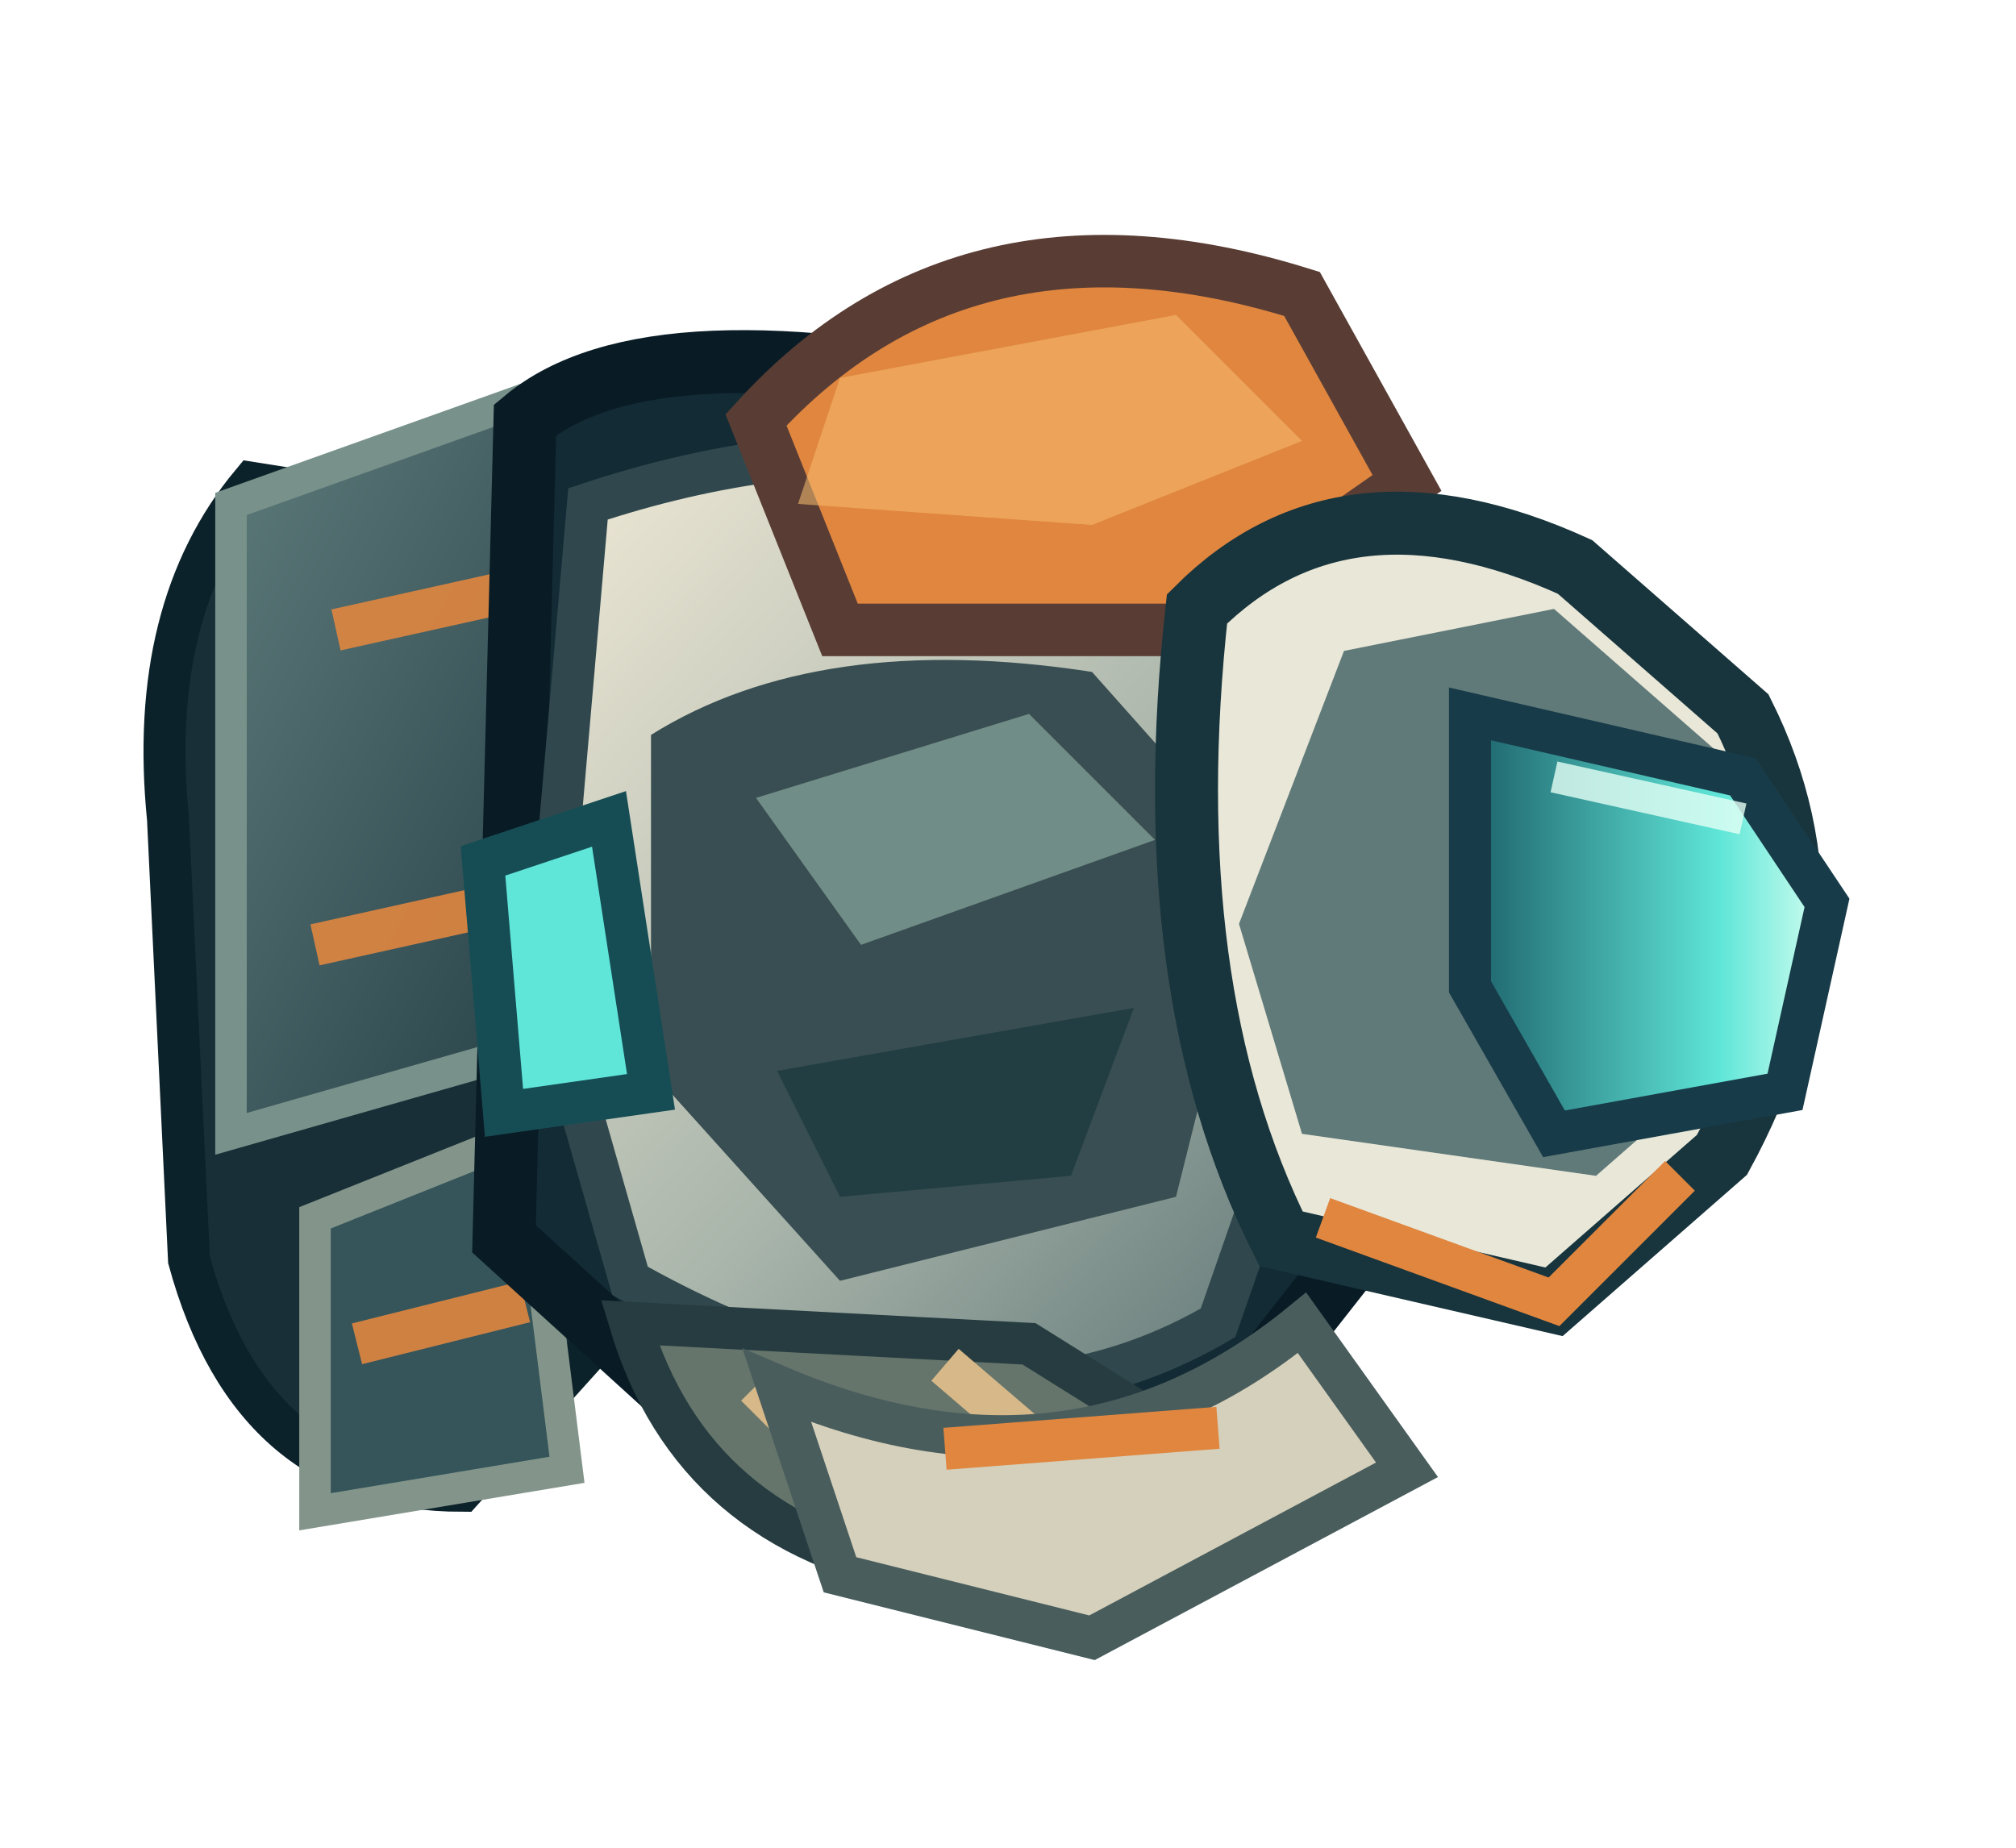
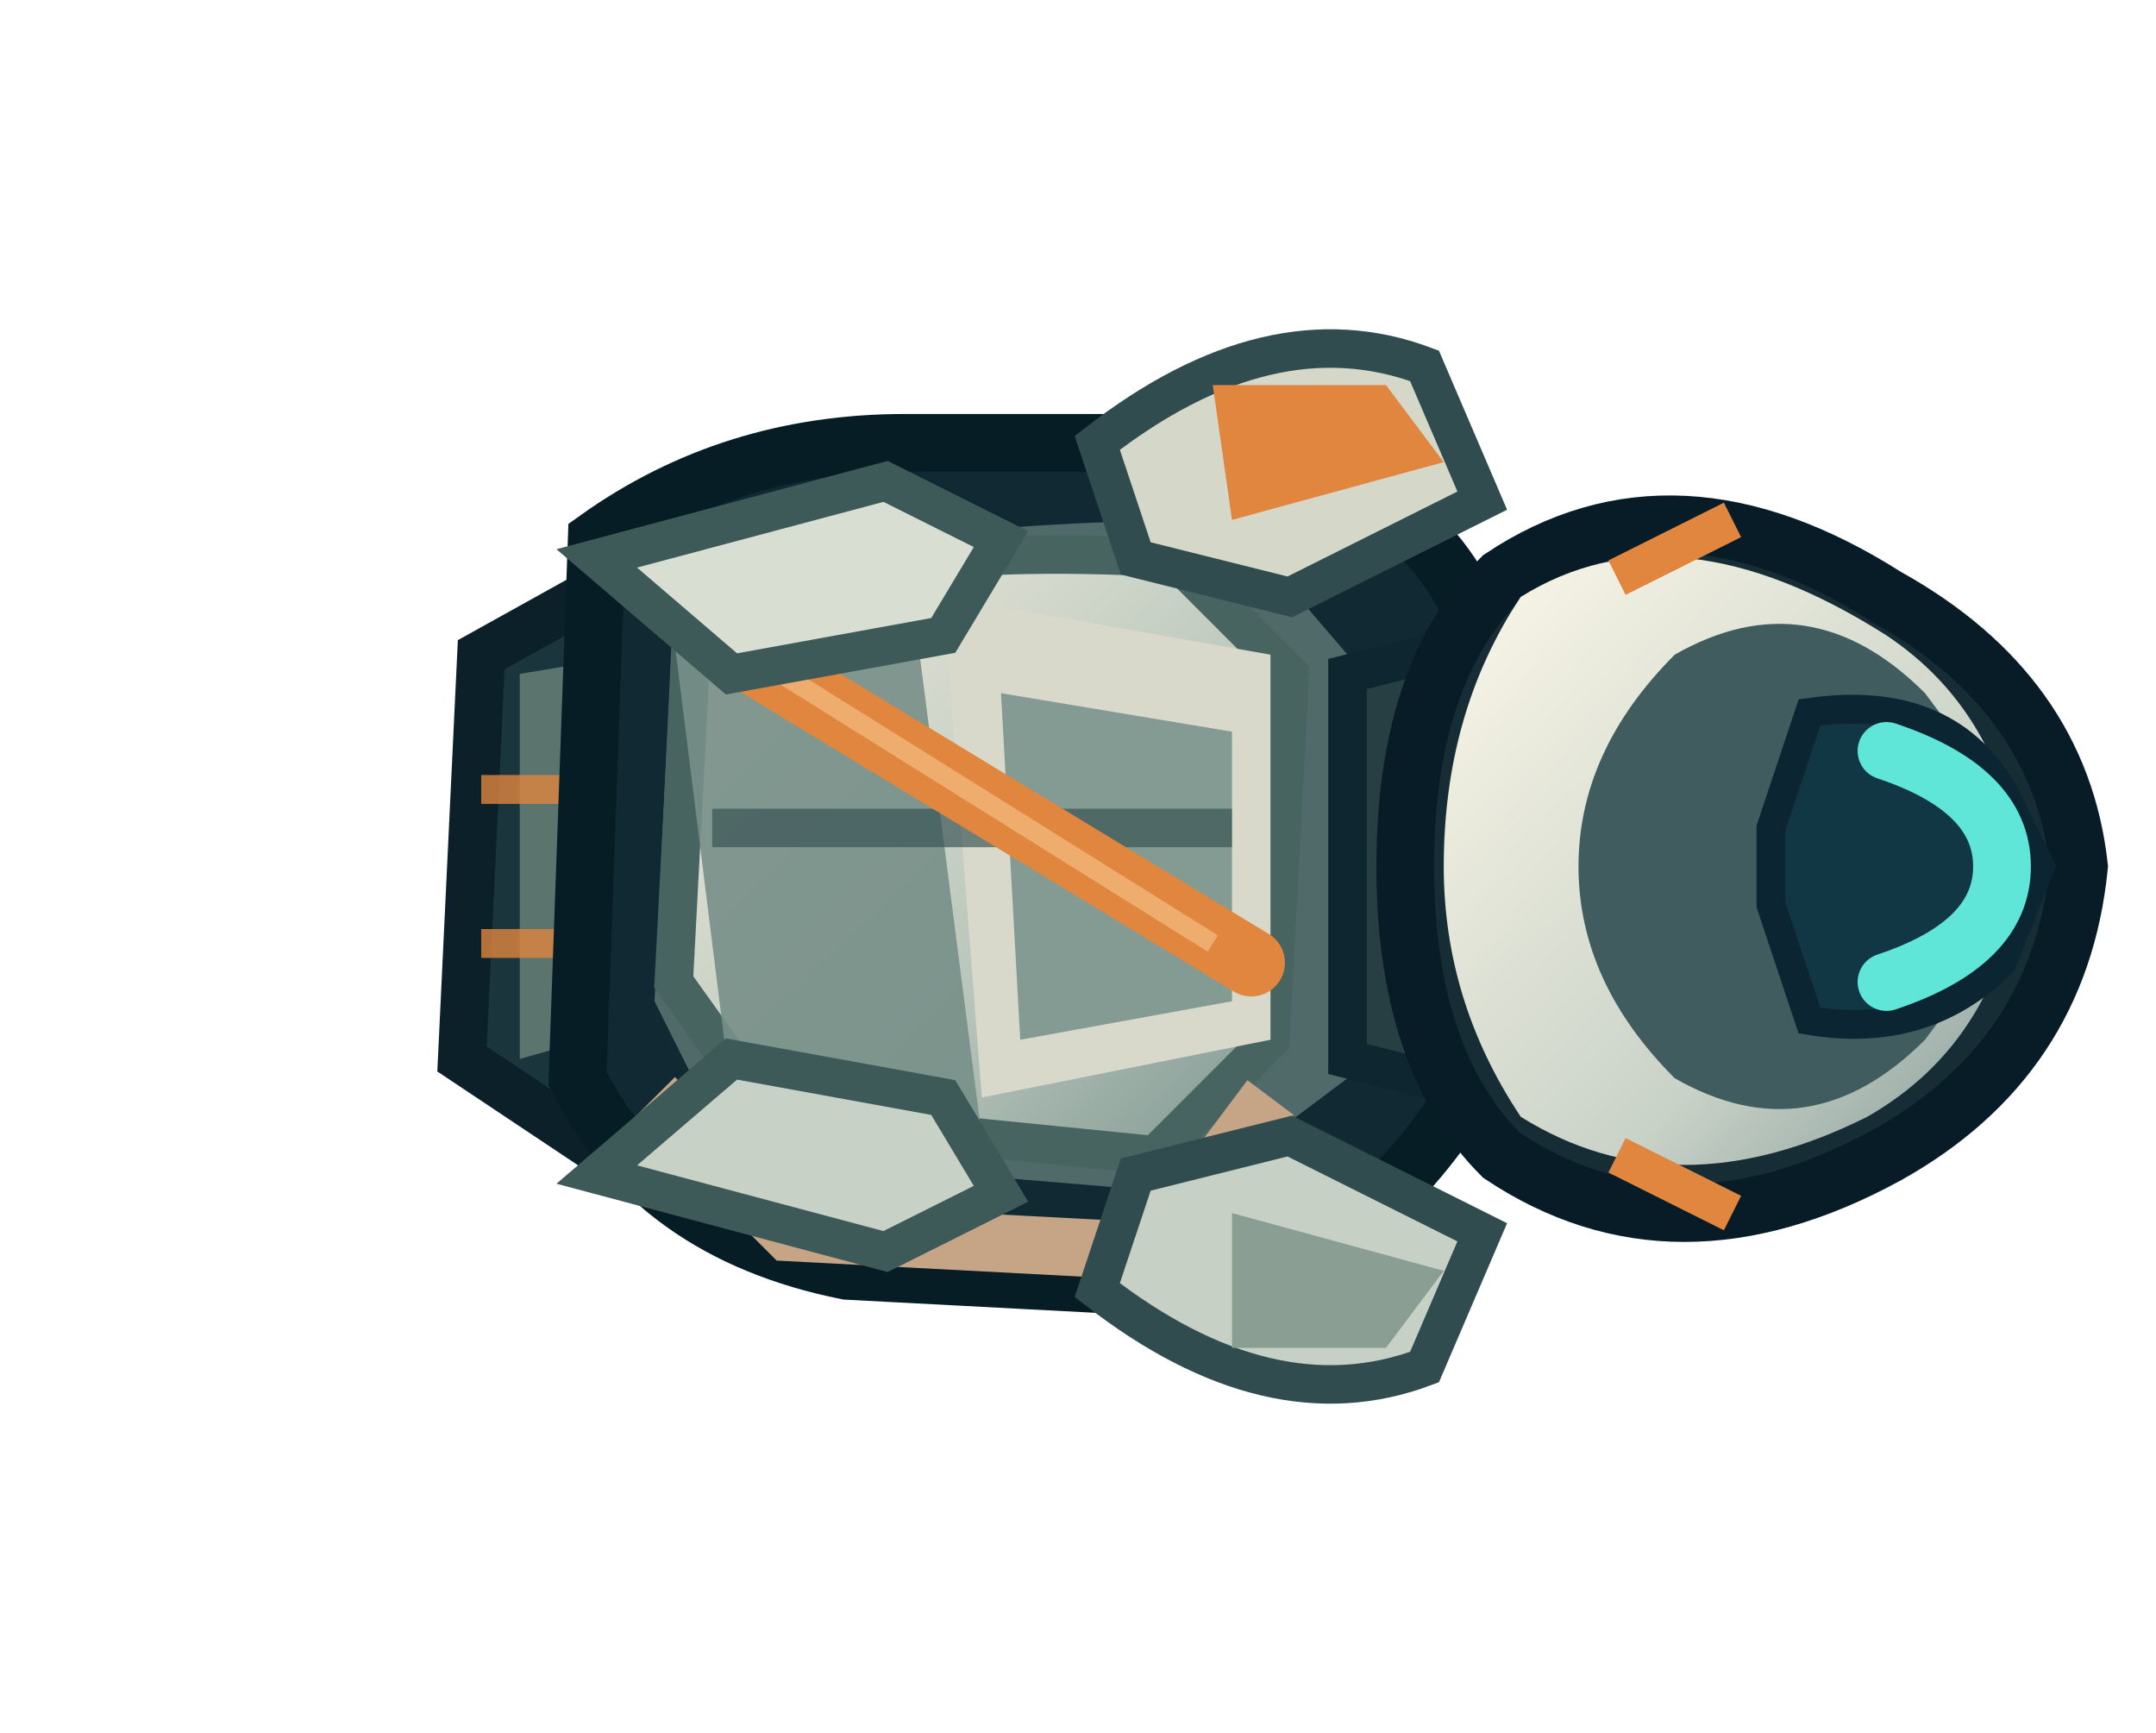
- <svg xmlns="http://www.w3.org/2000/svg" width="192" height="176" viewBox="-48 -44 96 88">
+ <svg xmlns="http://www.w3.org/2000/svg" width="224" height="180" viewBox="-56 -45 112 90">
  <defs>
-     <linearGradient id="armor" x1="0" y1="0" x2="1" y2="1">
-       <stop stop-color="#f0e9d6" />
-       <stop offset=".55" stop-color="#a8b4aa" />
-       <stop offset="1" stop-color="#576f70" />
+     <linearGradient id="plate" x1="0" y1="0" x2="1" y2="1">
+       <stop stop-color="#f2eee0" />
+       <stop offset=".6" stop-color="#b9c6bb" />
+       <stop offset="1" stop-color="#7d9691" />
    </linearGradient>
-     <linearGradient id="pack" x1="0" y1="0" x2="1" y2="1">
-       <stop stop-color="#5e7b7b" />
-       <stop offset="1" stop-color="#223c43" />
-     </linearGradient>
-     <linearGradient id="visor" x1="0" y1="0" x2="1" y2="0">
-       <stop stop-color="#1d626b" />
-       <stop offset=".7" stop-color="#5fe6d8" />
-       <stop offset="1" stop-color="#d5fff1" />
+     <linearGradient id="helmet" x1="0" y1="0" x2="1" y2="1">
+       <stop stop-color="#fcf8e9" />
+       <stop offset=".65" stop-color="#c9d2c7" />
+       <stop offset="1" stop-color="#839a98" />
    </linearGradient>
  </defs>
-   <path d="M-36-21 Q-41-15-40-5 L-39 16 Q-36 27-26 27 L-17 17 L-17-18 Z" fill="#192f38" stroke="#0c222a" stroke-width="2" />
-   <path d="M-37-20 L-23-25 L-19-15 L-23 6 L-37 10 Z" fill="url(#pack)" stroke="#78918a" stroke-width="1.5" />
-   <path d="M-33 14 L-23 10 L-21 26 L-33 28 Z" fill="#36555a" stroke="#83958a" stroke-width="1.5" />
-   <path d="M-32-14 L-23-16 M-33 1 L-24-1 M-31 20 L-23 18" stroke="#e0863f" stroke-width="2" opacity=".9" />
-   <path d="M-23-24 Q-17-29 1-25 L17-19 Q24-7 21 10 L10 24 L-13 25 L-24 15 Z" fill="#132b35" stroke="#091c26" stroke-width="3" />
-   <path d="M-20-20 Q-2-26 14-17 L18-4 L10 19 Q-2 26-18 17 L-22 3 Z" fill="url(#armor)" stroke="#30484d" stroke-width="2" />
-   <path d="M-17-9 Q-9-14 4-12 L12-3 L8 13 L-8 17 L-17 7 Z" fill="#394e52" />
-   <path d="M-12-6 L1-10 L7-4 L-7 1 Z" fill="#718d87" />
-   <path d="M-11 7 L6 4 L3 12 L-8 13 Z" fill="#223e43" />
-   <path d="M-18 19 Q-15 29-4 31 L9 25 L1 20 Z" fill="#65756b" stroke="#263c40" stroke-width="2" />
-   <path d="M-12 22 L-5 29 M-3 21 L4 27" stroke="#d7b888" stroke-width="2" />
-   <path d="M-12-24 Q-2-35 14-30 L19-21 L9-14 L-8-14 Z" fill="#e0863f" stroke="#593d34" stroke-width="2.5" />
-   <path d="M-8-26 L8-29 L14-23 L4-19 L-10-20 Z" fill="#f7bd71" opacity=".55" />
-   <path d="M-11 22 Q3 28 14 19 L19 26 L4 34 L-8 31 Z" fill="#d5d0bb" stroke="#4a5d5d" stroke-width="2" />
-   <path d="M-3 25 L10 24" stroke="#e0863f" stroke-width="2" />
-   <path d="M9-15 Q16-22 27-17 L35-10 Q40 0 34 11 L26 18 L13 15 Q7 3 9-15 Z" fill="#e8e7d8" stroke="#18343c" stroke-width="3" />
-   <path d="M16-13 L26-15 L34-8 L36 5 L28 12 L14 10 L11 0 Z" fill="#607979" />
-   <path d="M22-10 L35-7 L39-1 L37 8 L26 10 L22 3 Z" fill="url(#visor)" stroke="#173b48" stroke-width="2" />
-   <path d="M26-7 L35-5" stroke="#e4fff5" stroke-width="1.5" opacity=".8" />
-   <path d="M15 14 L26 18 L32 12" fill="none" stroke="#e0863f" stroke-width="2" />
-   <path d="M-25-3 L-19-5 L-17 8 L-24 9 Z" fill="#5fe6d8" stroke="#164d55" stroke-width="2" />
+   <path d="M-31-11 L-22-16 L-18-11 L-18 11 L-23 16 L-32 10 Z" fill="#1b353d" stroke="#0b2029" stroke-width="2.5" />
+   <path d="M-29-10 L-23-11 L-22 8 L-29 10 Z" fill="#5b746e" />
+   <path d="M-31-4 L-22-4 M-31 4 L-22 4" stroke="#e0863f" stroke-width="1.5" opacity=".8" />
+   <path d="M-25-17 Q-18-22-9-22 L8-22 Q18-20 21-12 L20 12 Q15 20 7 22 L-12 21 Q-22 19-26 11 Z" fill="#102932" stroke="#071d26" stroke-width="3" />
+   <path d="M-21-14 Q-12-18 8-18 L14-11 L14 11 L6 17 L-18 15 L-22 7 Z" fill="#506a69" />
+   <path d="M-20-13 Q-11-17 5-16 L11-10 L10 9 L4 15 L-16 13 L-21 6 Z" fill="url(#plate)" stroke="#486461" stroke-width="2" />
+   <path d="M-21-12 L-9-17 L-5 14 L-18 12 Z" fill="#778f88" opacity=".9" />
+   <path d="M-7-14 L10-11 L10 9 L-5 12 Z" fill="#d8d9ca" />
+   <path d="M-4-9 L8-7 L8 7 L-3 9 Z" fill="#839b93" />
+   <path d="M-19-2 L8-2" stroke="#334e50" stroke-width="2" opacity=".65" />
+   <path d="M-19-12 L9 5" stroke="#e0863f" stroke-width="3.5" stroke-linecap="round" />
+   <path d="M-17-11 L7 4" stroke="#f1b476" stroke-width="1" opacity=".85" />
+   <path d="M-22 12 L-15 19 L4 20 L10 12" fill="none" stroke="#c6a486" stroke-width="3" />
+   <path d="M-25-16 L-10-20 L-4-17 L-7-12 L-18-10 Z" fill="#d8dfd2" stroke="#3d5958" stroke-width="2" />
+   <path d="M-25 16 L-10 20 L-4 17 L-7 12 L-18 10 Z" fill="#c7d1c5" stroke="#3d5958" stroke-width="2" />
+   <path d="M1-22 Q10-29 18-26 L21-19 L11-14 L3-16 Z" fill="#d5d7c8" stroke="#314c4f" stroke-width="2" />
+   <path d="M1 22 Q10 29 18 26 L21 19 L11 14 L3 16 Z" fill="#c6d0c4" stroke="#314c4f" stroke-width="2" />
+   <path d="M7-25 L16-25 L19-21 L8-18 Z" fill="#e0863f" />
+   <path d="M8 18 L19 21 L16 25 L8 25 Z" fill="#8b9e93" />
+   <path d="M14-10 L22-12 L26-7 L26 7 L22 12 L14 10 Z" fill="#273f43" stroke="#0d2630" stroke-width="2" />
+   <path d="M22-15 Q31-21 42-14 Q51-9 52 0 Q51 10 42 15 Q31 21 22 15 Q17 10 17 0 Q17-10 22-15 Z" fill="#172d36" stroke="#071c27" stroke-width="3" />
+   <path d="M23-14 Q31-19 42-12 Q48-8 49 0 Q48 9 41 13 Q31 18 23 13 Q19 7 19 0 Q19-8 23-14 Z" fill="url(#helmet)" />
+   <path d="M31-11 Q38-15 44-9 L47-5 L47 5 L44 9 Q38 15 31 11 Q26 6 26 0 Q26-6 31-11 Z" fill="#405c5f" />
+   <path d="M38-8 Q45-9 48-4 L50 0 L48 5 Q44 9 38 8 L36 2 L36-2 Z" fill="#123744" stroke="#0b2632" stroke-width="1.5" />
+   <path d="M42-6 Q48-4 48 0 Q48 4 42 6" fill="none" stroke="#5fe6d8" stroke-width="3" stroke-linecap="round" />
+   <path d="M28-15 L34-18 M28 15 L34 18" stroke="#e0863f" stroke-width="2" />
</svg>
